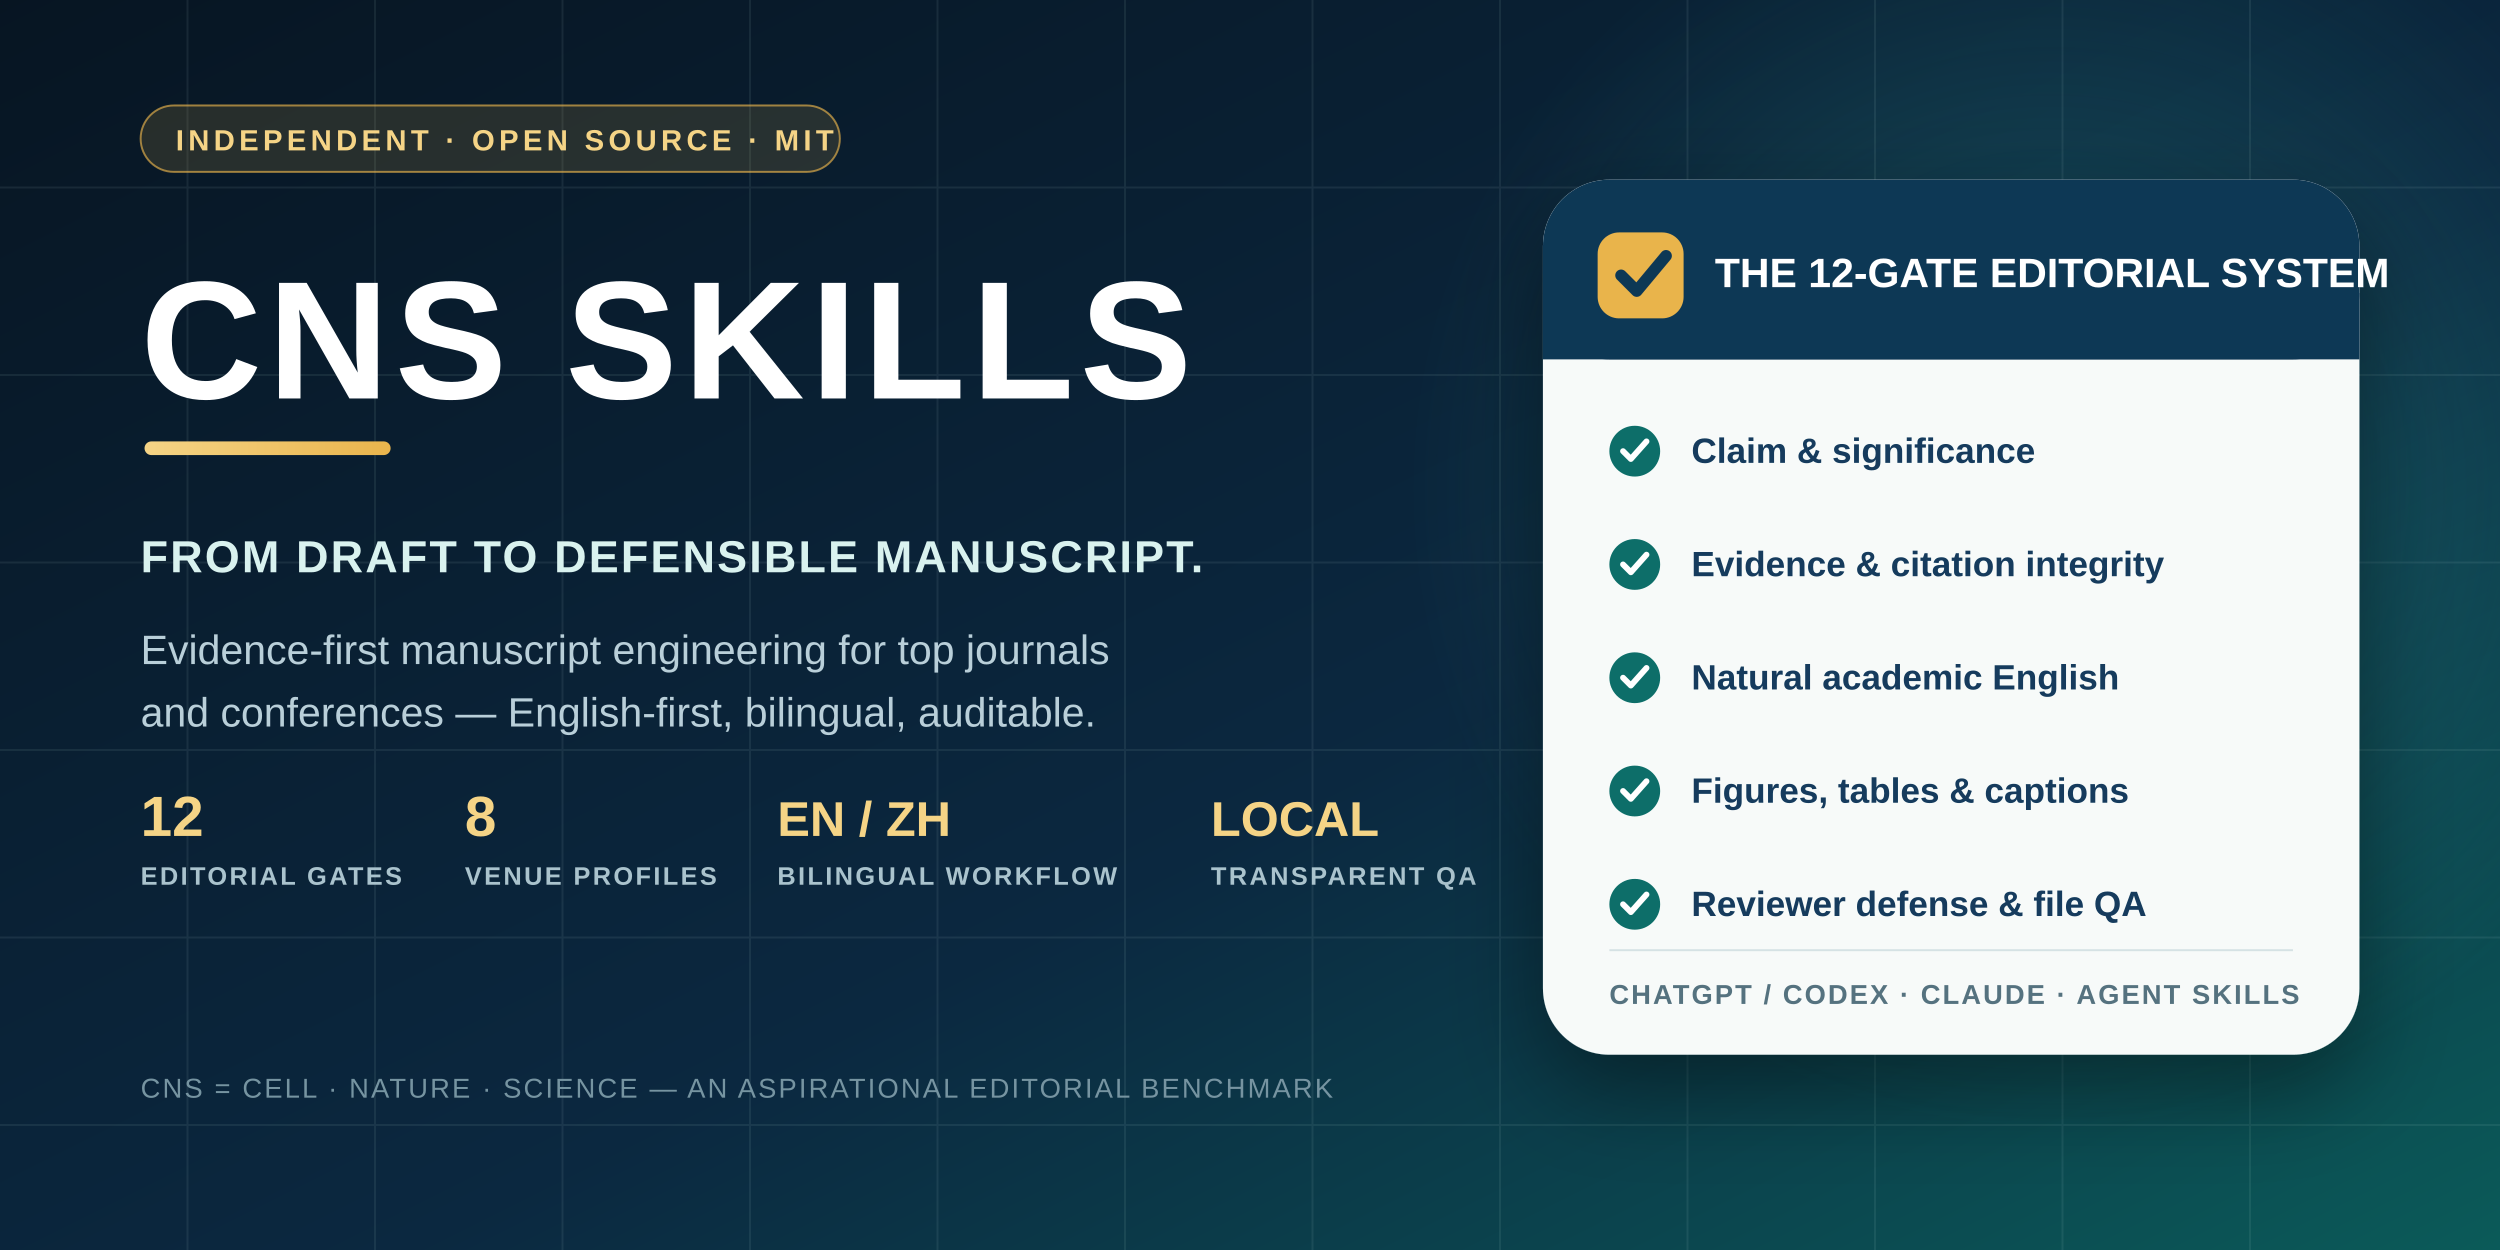
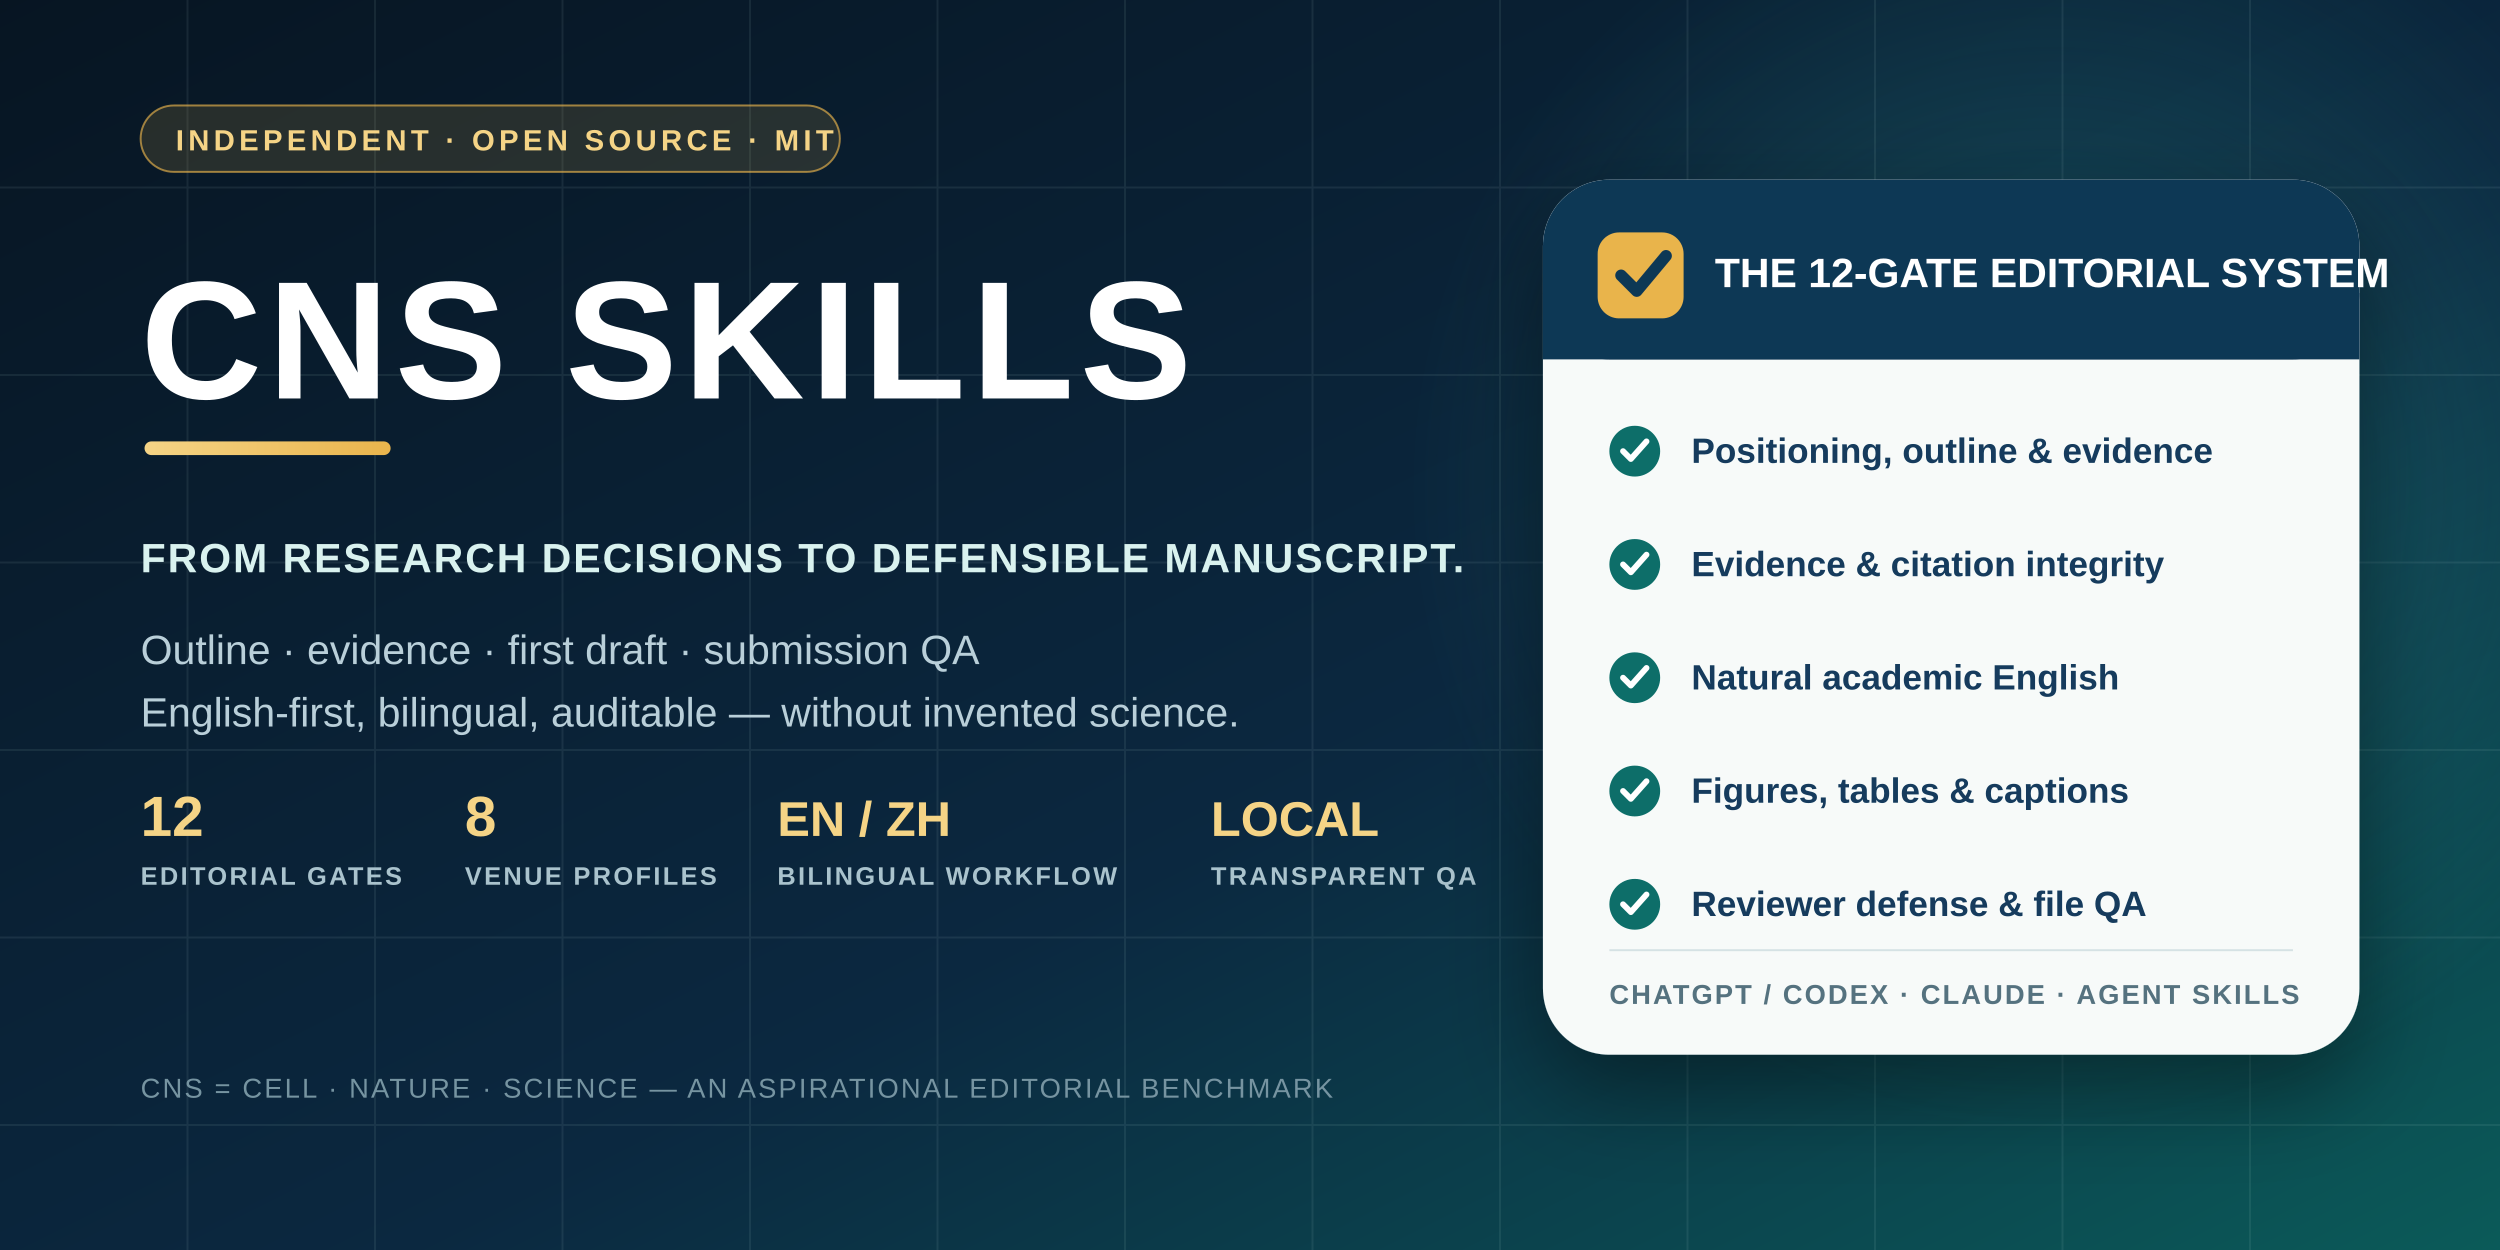
<svg xmlns="http://www.w3.org/2000/svg" width="1280" height="640" viewBox="0 0 1280 640" role="img" aria-labelledby="title desc">
  <defs>
    <linearGradient id="bg" x1="0" y1="0" x2="1" y2="1">
      <stop offset="0" stop-color="#071522" />
      <stop offset="0.58" stop-color="#0B2840" />
      <stop offset="1" stop-color="#0B5B59" />
    </linearGradient>
    <linearGradient id="gold" x1="0" y1="0" x2="1" y2="0">
      <stop offset="0" stop-color="#F5D486" />
      <stop offset="1" stop-color="#E9B44C" />
    </linearGradient>
    <radialGradient id="glow" cx="50%" cy="50%" r="50%">
      <stop offset="0" stop-color="#35B5AD" stop-opacity="0.32" />
      <stop offset="1" stop-color="#35B5AD" stop-opacity="0" />
    </radialGradient>
    <filter id="shadow" x="-30%" y="-30%" width="160%" height="160%">
      <feDropShadow dx="0" dy="18" stdDeviation="24" flood-color="#02070D" flood-opacity="0.42" />
    </filter>
  </defs>
  <rect width="1280" height="640" fill="url(#bg)" />
  <circle cx="1050" cy="250" r="330" fill="url(#glow)" />
  <g opacity="0.08" stroke="#D6F3EF" stroke-width="1">
    <path d="M0 96H1280M0 192H1280M0 288H1280M0 384H1280M0 480H1280M0 576H1280" />
    <path d="M96 0V640M192 0V640M288 0V640M384 0V640M480 0V640M576 0V640M672 0V640M768 0V640M864 0V640M960 0V640M1056 0V640M1152 0V640" />
  </g>
  <g transform="translate(72 54)">
    <rect x="0" y="0" width="358" height="34" rx="17" fill="#E9B44C" fill-opacity="0.14" stroke="#E9B44C" stroke-opacity="0.65" />
    <text x="18" y="23" fill="#F5D486" font-family="Arial, Helvetica, sans-serif" font-size="15" font-weight="700" letter-spacing="2.2">INDEPENDENT · OPEN SOURCE · MIT</text>
    <text x="0" y="150" fill="#FFFFFF" font-family="Arial, Helvetica, sans-serif" font-size="86" font-weight="800" letter-spacing="3">CNS SKILLS</text>
    <rect x="2" y="172" width="126" height="7" rx="3.5" fill="url(#gold)" />
-     <text x="0" y="239" fill="#D9F2EF" font-family="Arial, Helvetica, sans-serif" font-size="23" font-weight="600" letter-spacing="1.1">FROM DRAFT TO DEFENSIBLE MANUSCRIPT.</text>
-     <text x="0" y="286" fill="#B9CFD9" font-family="Arial, Helvetica, sans-serif" font-size="21">Evidence-first manuscript engineering for top journals</text>
-     <text x="0" y="318" fill="#B9CFD9" font-family="Arial, Helvetica, sans-serif" font-size="21">and conferences — English-first, bilingual, auditable.</text>
+     <text x="0" y="239" fill="#D9F2EF" font-family="Arial, Helvetica, sans-serif" font-size="21" font-weight="600" letter-spacing="1.0">FROM RESEARCH DECISIONS TO DEFENSIBLE MANUSCRIPT.</text>
+     <text x="0" y="286" fill="#B9CFD9" font-family="Arial, Helvetica, sans-serif" font-size="21">Outline · evidence · first draft · submission QA</text>
+     <text x="0" y="318" fill="#B9CFD9" font-family="Arial, Helvetica, sans-serif" font-size="21">English-first, bilingual, auditable — without invented science.</text>
    <g transform="translate(0 374)" font-family="Arial, Helvetica, sans-serif">
      <g>
        <text x="0" y="0" fill="#F5D486" font-size="29" font-weight="800">12</text>
        <text x="0" y="25" fill="#AAC3CD" font-size="13" font-weight="700" letter-spacing="1.2">EDITORIAL GATES</text>
      </g>
      <g transform="translate(166 0)">
        <text x="0" y="0" fill="#F5D486" font-size="29" font-weight="800">8</text>
        <text x="0" y="25" fill="#AAC3CD" font-size="13" font-weight="700" letter-spacing="1.2">VENUE PROFILES</text>
      </g>
      <g transform="translate(326 0)">
        <text x="0" y="0" fill="#F5D486" font-size="25" font-weight="800">EN / ZH</text>
        <text x="0" y="25" fill="#AAC3CD" font-size="13" font-weight="700" letter-spacing="1.2">BILINGUAL WORKFLOW</text>
      </g>
      <g transform="translate(548 0)">
        <text x="0" y="0" fill="#F5D486" font-size="25" font-weight="800">LOCAL</text>
        <text x="0" y="25" fill="#AAC3CD" font-size="13" font-weight="700" letter-spacing="1.2">TRANSPARENT QA</text>
      </g>
    </g>
    <text x="0" y="508" fill="#7694A1" font-family="Arial, Helvetica, sans-serif" font-size="14" letter-spacing="1.1">CNS = CELL · NATURE · SCIENCE — AN ASPIRATIONAL EDITORIAL BENCHMARK</text>
  </g>
  <g transform="translate(790 92)" filter="url(#shadow)">
    <rect width="418" height="448" rx="34" fill="#F7FAF9" />
    <rect width="418" height="92" rx="34" fill="#113955" />
    <path d="M0 58H418V92H0Z" fill="#113955" />
    <rect x="28" y="27" width="44" height="44" rx="11" fill="#E9B44C" />
    <path d="M40 49l8 8 15-18" fill="none" stroke="#113955" stroke-width="6" stroke-linecap="round" stroke-linejoin="round" />
    <text x="88" y="55" fill="#FFFFFF" font-family="Arial, Helvetica, sans-serif" font-size="21" font-weight="700">THE 12-GATE EDITORIAL SYSTEM</text>
    <g transform="translate(34 126)" font-family="Arial, Helvetica, sans-serif">
      <g transform="translate(0 0)">
        <circle cx="13" cy="13" r="13" fill="#0B6E69" />
        <path d="M7 13l4 4 8-9" fill="none" stroke="#FFFFFF" stroke-width="3" stroke-linecap="round" stroke-linejoin="round" />
-         <text x="42" y="19" fill="#123B5D" font-size="18" font-weight="700">Claim &amp; significance</text>
+         <text x="42" y="19" fill="#123B5D" font-size="18" font-weight="700">Positioning, outline &amp; evidence</text>
      </g>
      <g transform="translate(0 58)">
        <circle cx="13" cy="13" r="13" fill="#0B6E69" />
        <path d="M7 13l4 4 8-9" fill="none" stroke="#FFFFFF" stroke-width="3" stroke-linecap="round" stroke-linejoin="round" />
        <text x="42" y="19" fill="#123B5D" font-size="18" font-weight="700">Evidence &amp; citation integrity</text>
      </g>
      <g transform="translate(0 116)">
        <circle cx="13" cy="13" r="13" fill="#0B6E69" />
        <path d="M7 13l4 4 8-9" fill="none" stroke="#FFFFFF" stroke-width="3" stroke-linecap="round" stroke-linejoin="round" />
        <text x="42" y="19" fill="#123B5D" font-size="18" font-weight="700">Natural academic English</text>
      </g>
      <g transform="translate(0 174)">
        <circle cx="13" cy="13" r="13" fill="#0B6E69" />
        <path d="M7 13l4 4 8-9" fill="none" stroke="#FFFFFF" stroke-width="3" stroke-linecap="round" stroke-linejoin="round" />
        <text x="42" y="19" fill="#123B5D" font-size="18" font-weight="700">Figures, tables &amp; captions</text>
      </g>
      <g transform="translate(0 232)">
        <circle cx="13" cy="13" r="13" fill="#0B6E69" />
        <path d="M7 13l4 4 8-9" fill="none" stroke="#FFFFFF" stroke-width="3" stroke-linecap="round" stroke-linejoin="round" />
        <text x="42" y="19" fill="#123B5D" font-size="18" font-weight="700">Reviewer defense &amp; file QA</text>
      </g>
    </g>
    <rect x="34" y="394" width="350" height="1" fill="#D5E2E4" />
    <text x="34" y="422" fill="#55727F" font-family="Arial, Helvetica, sans-serif" font-size="14" font-weight="700" letter-spacing="1.05">CHATGPT / CODEX · CLAUDE · AGENT SKILLS</text>
  </g>
</svg>
